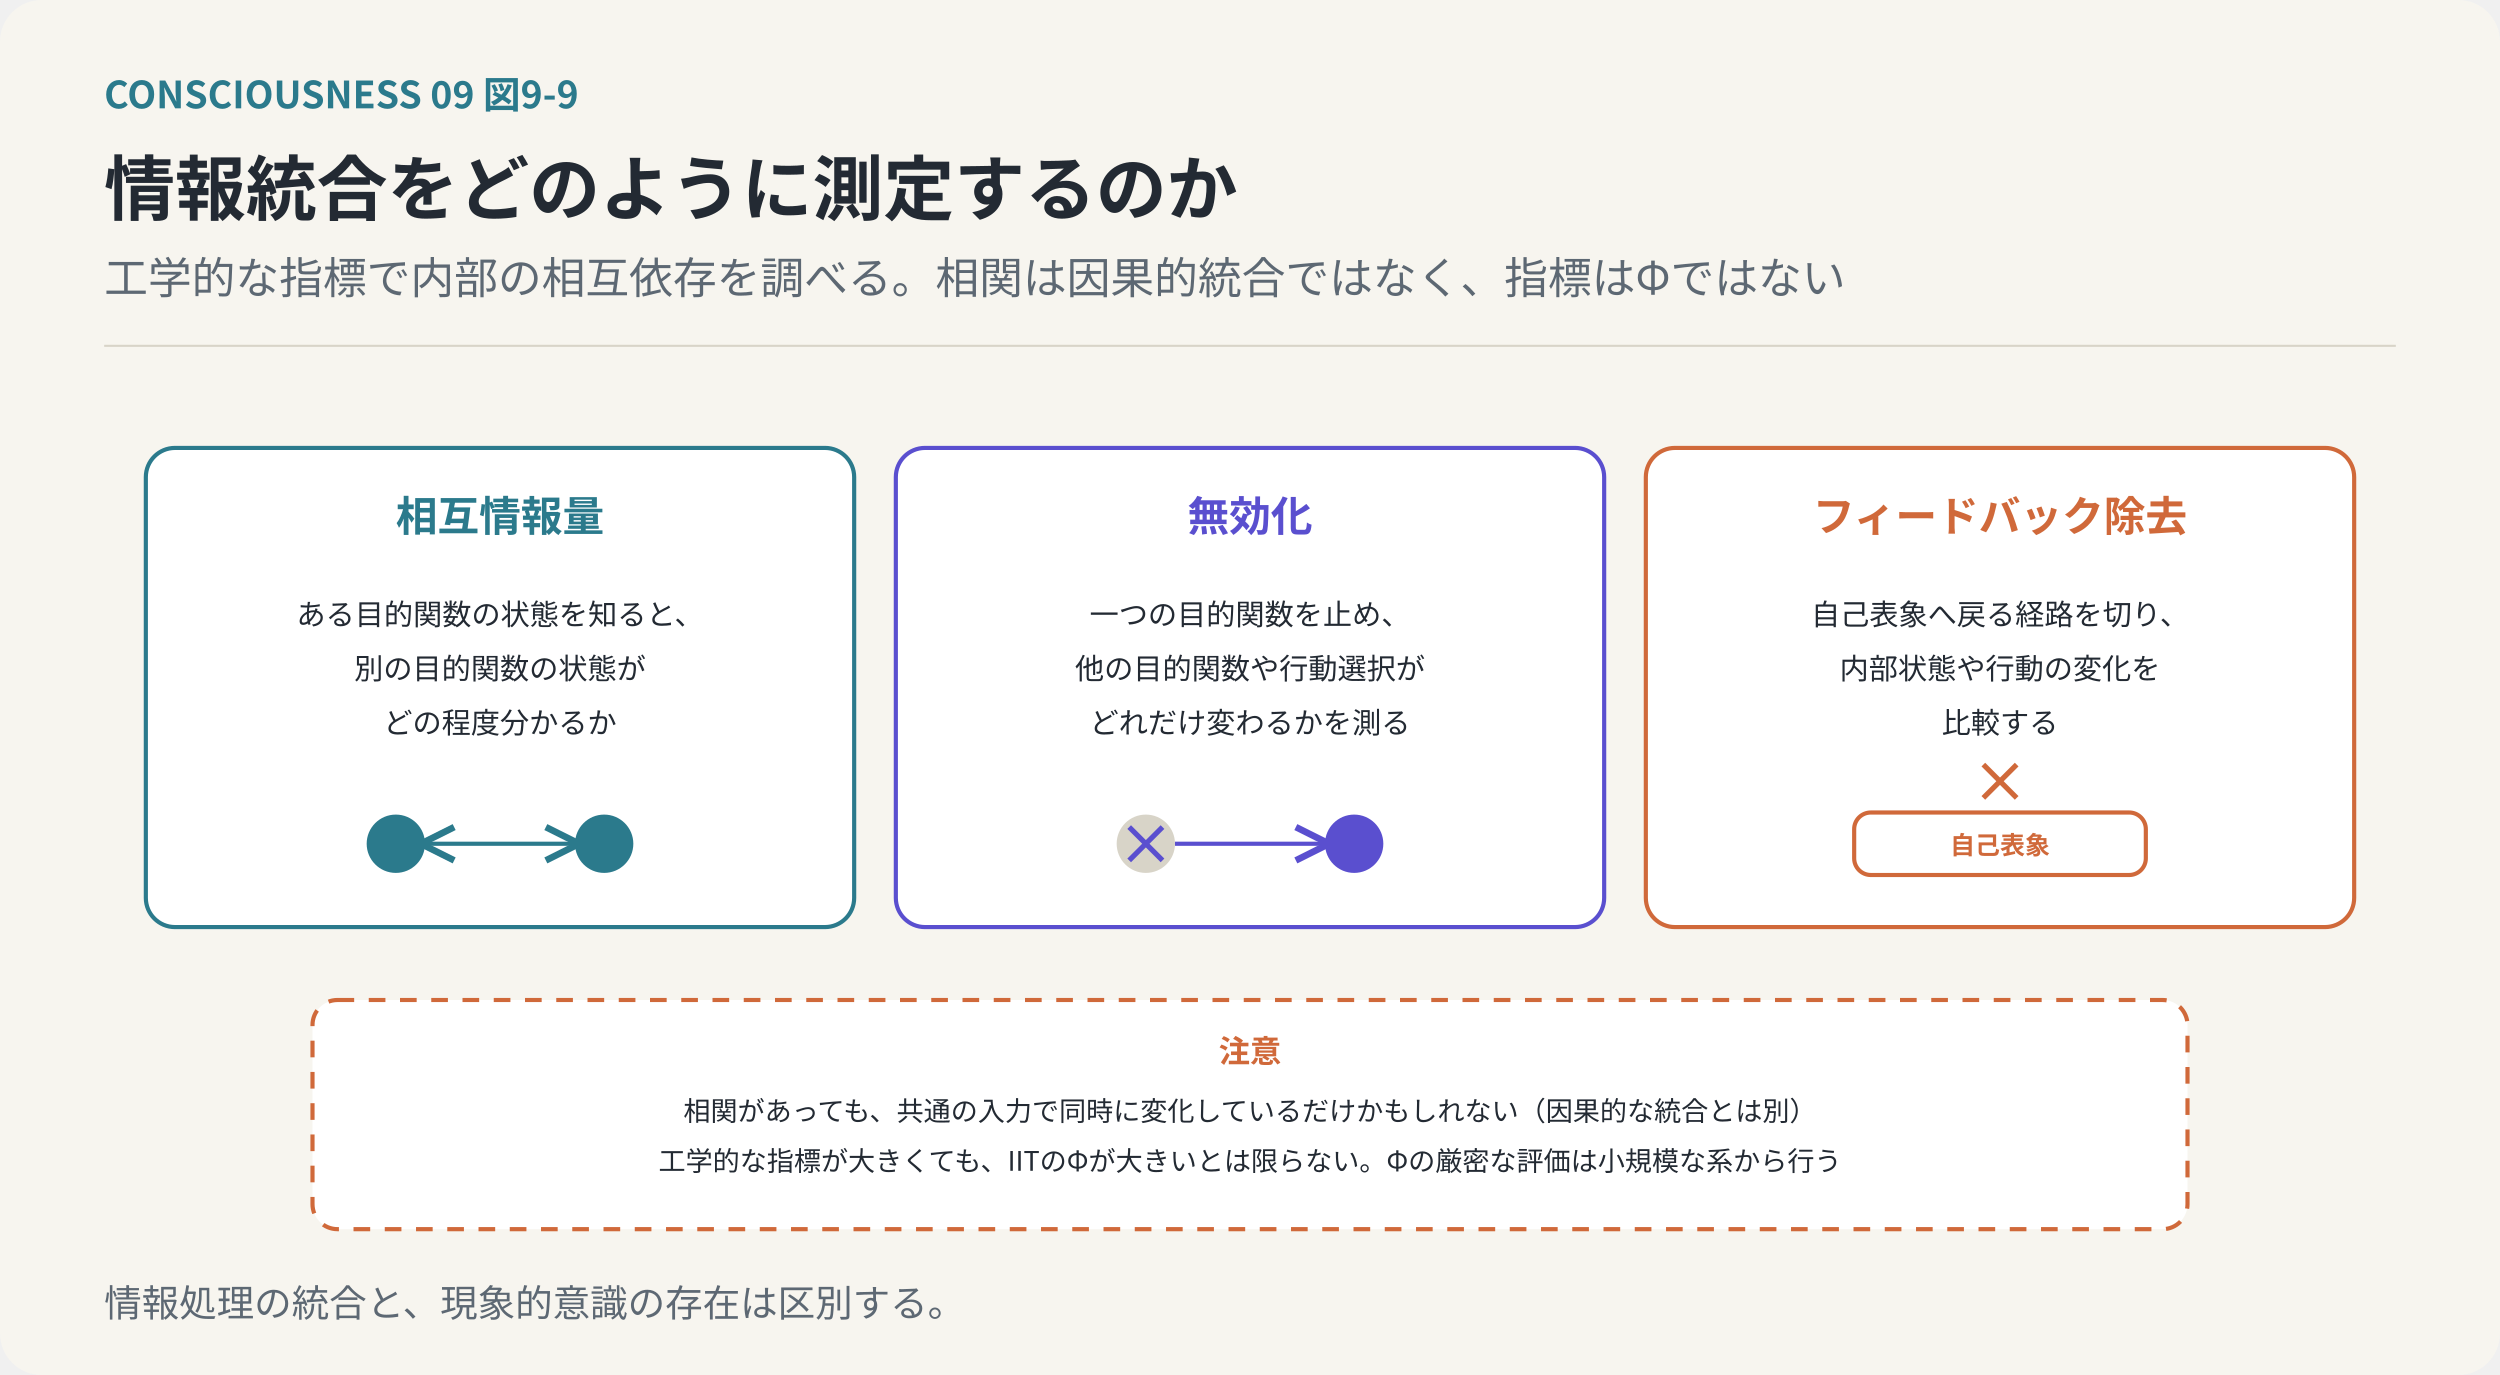
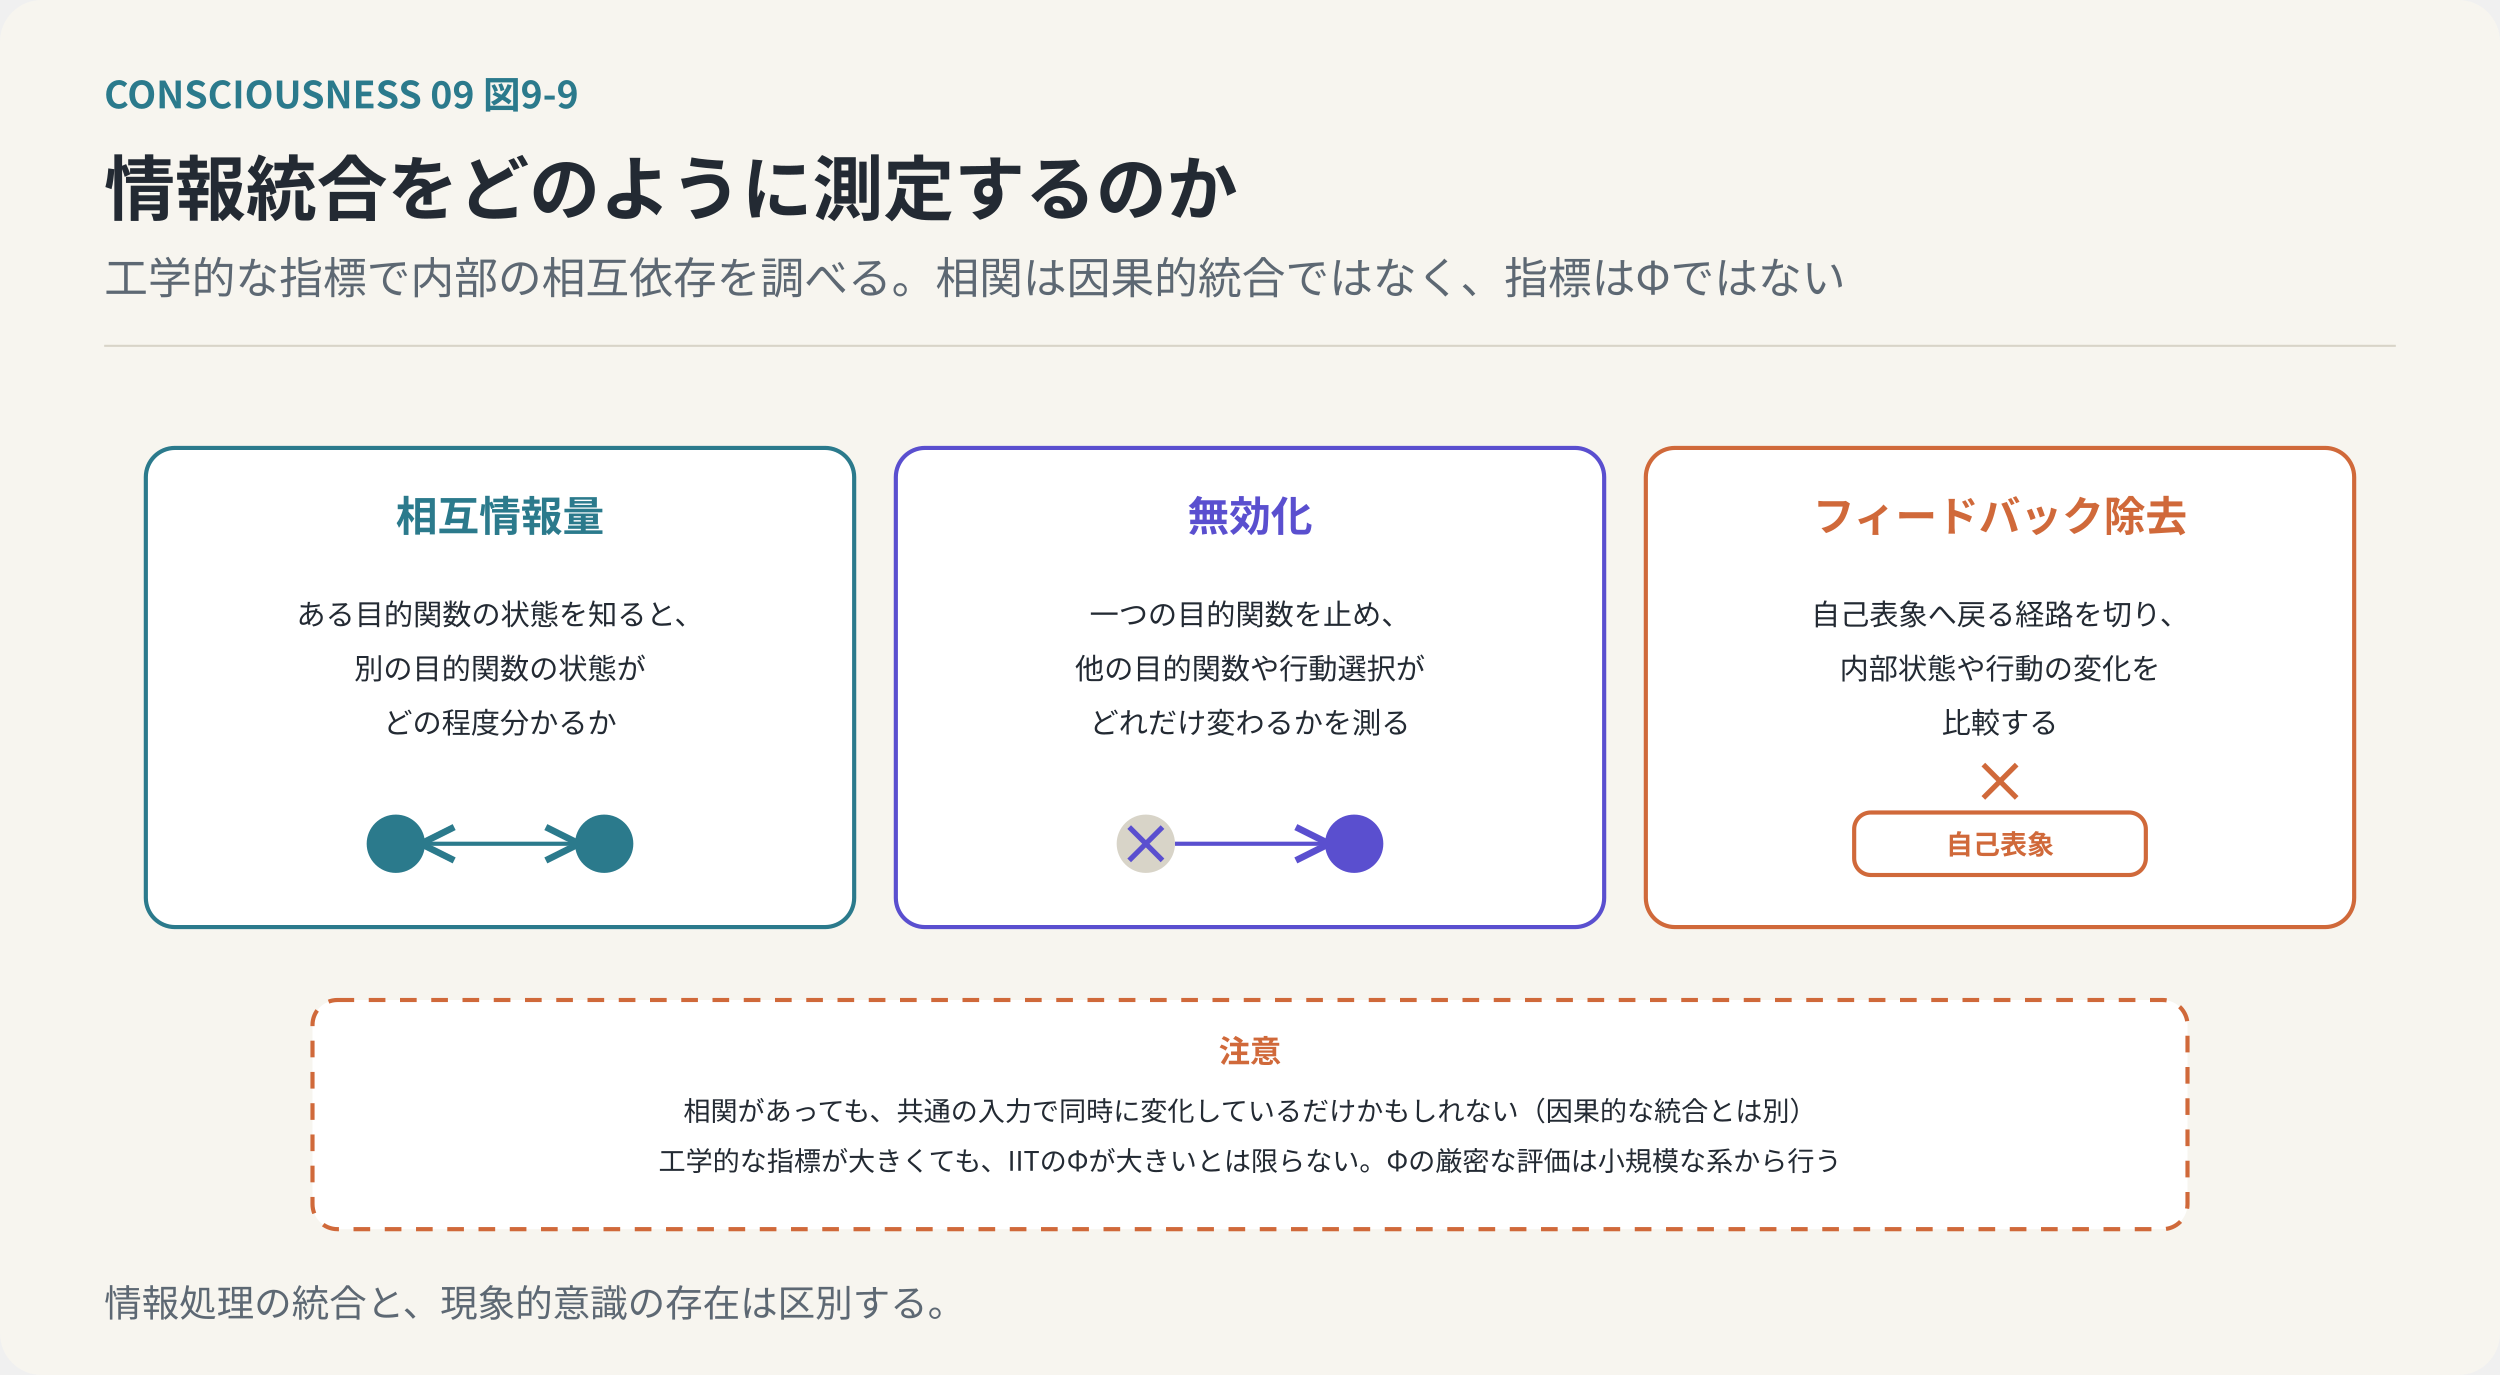
<svg xmlns="http://www.w3.org/2000/svg" width="1200" height="660" viewBox="0 0 1200 660" role="img" aria-labelledby="title desc">
  <defs>
    <marker id="arrow" markerWidth="10" markerHeight="10" refX="8" refY="5" orient="auto-start-reverse">
      <path d="M1,1 L9,5 L1,9" fill="none" stroke="#5d6873" stroke-width="1.4" />
    </marker>
    <marker id="arrow-teal" markerWidth="10" markerHeight="10" refX="8" refY="5" orient="auto-start-reverse">
      <path d="M1,1 L9,5 L1,9" fill="none" stroke="#2b7a8c" stroke-width="1.6" />
    </marker>
    <marker id="arrow-terra" markerWidth="10" markerHeight="10" refX="8" refY="5" orient="auto-start-reverse">
      <path d="M1,1 L9,5 L1,9" fill="none" stroke="#d0693a" stroke-width="1.6" />
    </marker>
    <marker id="arrow-indigo" markerWidth="10" markerHeight="10" refX="8" refY="5" orient="auto-start-reverse">
      <path d="M1,1 L9,5 L1,9" fill="none" stroke="#5a4fcf" stroke-width="1.6" />
    </marker>
    <marker id="arrow-ink" markerWidth="10" markerHeight="10" refX="8" refY="5" orient="auto-start-reverse">
      <path d="M1,1 L9,5 L1,9" fill="none" stroke="#232a33" stroke-width="1.6" />
    </marker>
  </defs>
  <rect width="1200" height="660" rx="20" fill="#f7f5ef" />
  <g font-family="system-ui, -apple-system, &quot;Hiragino Kaku Gothic ProN&quot;, &quot;Noto Sans CJK JP&quot;, Meiryo, sans-serif">
    <text x="50.0" y="52.0" fill="#2b7a8c" font-size="18" text-anchor="start" font-weight="700">CONSCIOUSNESS     09     図9-9</text>
    <text x="50.0" y="103.0" fill="#232a33" font-size="34" text-anchor="start" font-weight="700">情報統合をどのように測定するのか</text>
    <text x="50.0" y="141.0" fill="#5d6873" font-size="21" text-anchor="start" font-weight="400">工学的な指標で内部の相互依存を調べる。相関は因果的統合ではなく、指標はΦではない</text>
    <line x1="50.0" y1="166.0" x2="1150.0" y2="166.0" stroke="#d8d4c8" stroke-width="1" />
    <rect x="70.0" y="215.0" width="340.0" height="230.0" rx="14" fill="#ffffff" stroke="#2b7a8c" stroke-width="2" />
    <text x="240.0" y="255.0" fill="#2b7a8c" font-size="20" text-anchor="middle" font-weight="700">相互情報量</text>
    <text x="240.0" y="300.0" fill="#232a33" font-size="14" text-anchor="middle" font-weight="400">ある目的関数の状態を知ると、</text>
    <text x="240.0" y="326.0" fill="#232a33" font-size="14" text-anchor="middle" font-weight="400">別の目的関数の状態が</text>
    <text x="240.0" y="352.0" fill="#232a33" font-size="14" text-anchor="middle" font-weight="400">どの程度分かるか</text>
    <circle cx="190.0" cy="405.0" r="14" fill="#2b7a8c" />
    <line x1="204.0" y1="405.0" x2="276.0" y2="405.0" stroke="#2b7a8c" stroke-width="2" marker-end="url(#arrow-teal)" marker-start="url(#arrow-teal)" />
    <circle cx="290.0" cy="405.0" r="14" fill="#2b7a8c" />
    <rect x="430.0" y="215.0" width="340.0" height="230.0" rx="14" fill="#ffffff" stroke="#5a4fcf" stroke-width="2" />
    <text x="600.0" y="255.0" fill="#5a4fcf" font-size="20" text-anchor="middle" font-weight="700">無効化</text>
    <text x="600.0" y="300.0" fill="#232a33" font-size="14" text-anchor="middle" font-weight="400">一つの目的関数を止め、</text>
    <text x="600.0" y="326.0" fill="#232a33" font-size="14" text-anchor="middle" font-weight="400">他の目的関数や行動選択が</text>
    <text x="600.0" y="352.0" fill="#232a33" font-size="14" text-anchor="middle" font-weight="400">どれだけ変わるかを測る</text>
    <circle cx="550.0" cy="405.0" r="14" fill="#d8d4c8" />
    <line x1="542.0" y1="397.0" x2="558.0" y2="413.0" stroke="#5a4fcf" stroke-width="2.5" />
    <line x1="542.0" y1="413.0" x2="558.0" y2="397.0" stroke="#5a4fcf" stroke-width="2.5" />
    <line x1="564.0" y1="405.0" x2="636.0" y2="405.0" stroke="#5a4fcf" stroke-width="2" marker-end="url(#arrow-indigo)" />
    <circle cx="650.0" cy="405.0" r="14" fill="#5a4fcf" />
    <rect x="790.0" y="215.0" width="340.0" height="230.0" rx="14" fill="#ffffff" stroke="#d0693a" stroke-width="2" />
    <text x="960.0" y="255.0" fill="#d0693a" font-size="20" text-anchor="middle" font-weight="700">フィードバック除去</text>
    <text x="960.0" y="300.0" fill="#232a33" font-size="14" text-anchor="middle" font-weight="400">自己表象へ戻る経路を切り、</text>
    <text x="960.0" y="326.0" fill="#232a33" font-size="14" text-anchor="middle" font-weight="400">内部状態や行動の変化を</text>
    <text x="960.0" y="352.0" fill="#232a33" font-size="14" text-anchor="middle" font-weight="400">比較する</text>
    <rect x="890.0" y="390.0" width="140.0" height="30.0" rx="8" fill="#ffffff" stroke="#d0693a" stroke-width="2" />
-     <text x="960.0" y="410.0" fill="#d0693a" font-size="12" text-anchor="middle" font-weight="700">自己表象</text>
+     <text x="960.0" y="410.0" fill="#d0693a" font-size="13" text-anchor="middle" font-weight="700">自己表象</text>
    <line x1="952.0" y1="367.0" x2="968.0" y2="383.0" stroke="#d0693a" stroke-width="2.5" />
    <line x1="952.0" y1="383.0" x2="968.0" y2="367.0" stroke="#d0693a" stroke-width="2.5" />
    <rect x="150.0" y="480.0" width="900.0" height="110.0" rx="12" fill="#ffffff" stroke="#d0693a" stroke-width="2" stroke-dasharray="8 7" />
    <text x="600.0" y="510.0" fill="#d0693a" font-size="15" text-anchor="middle" font-weight="700">注意</text>
    <text x="600.0" y="538.0" fill="#232a33" font-size="13" text-anchor="middle" font-weight="400">相関があっても、共通の入力で同時に変化しているだけかもしれない（因果的な統合とは別）</text>
    <text x="600.0" y="562.0" fill="#232a33" font-size="13" text-anchor="middle" font-weight="400">工学的な指標が大きくても、IITのΦが大きいとは限らない。Φの厳密な評価は小規模な系から行う</text>
    <text x="50.0" y="632.0" fill="#5d6873" font-size="18" text-anchor="start" font-weight="400">情報処理の統合と、現象的意識の存在は区別する。</text>
  </g>
</svg>
